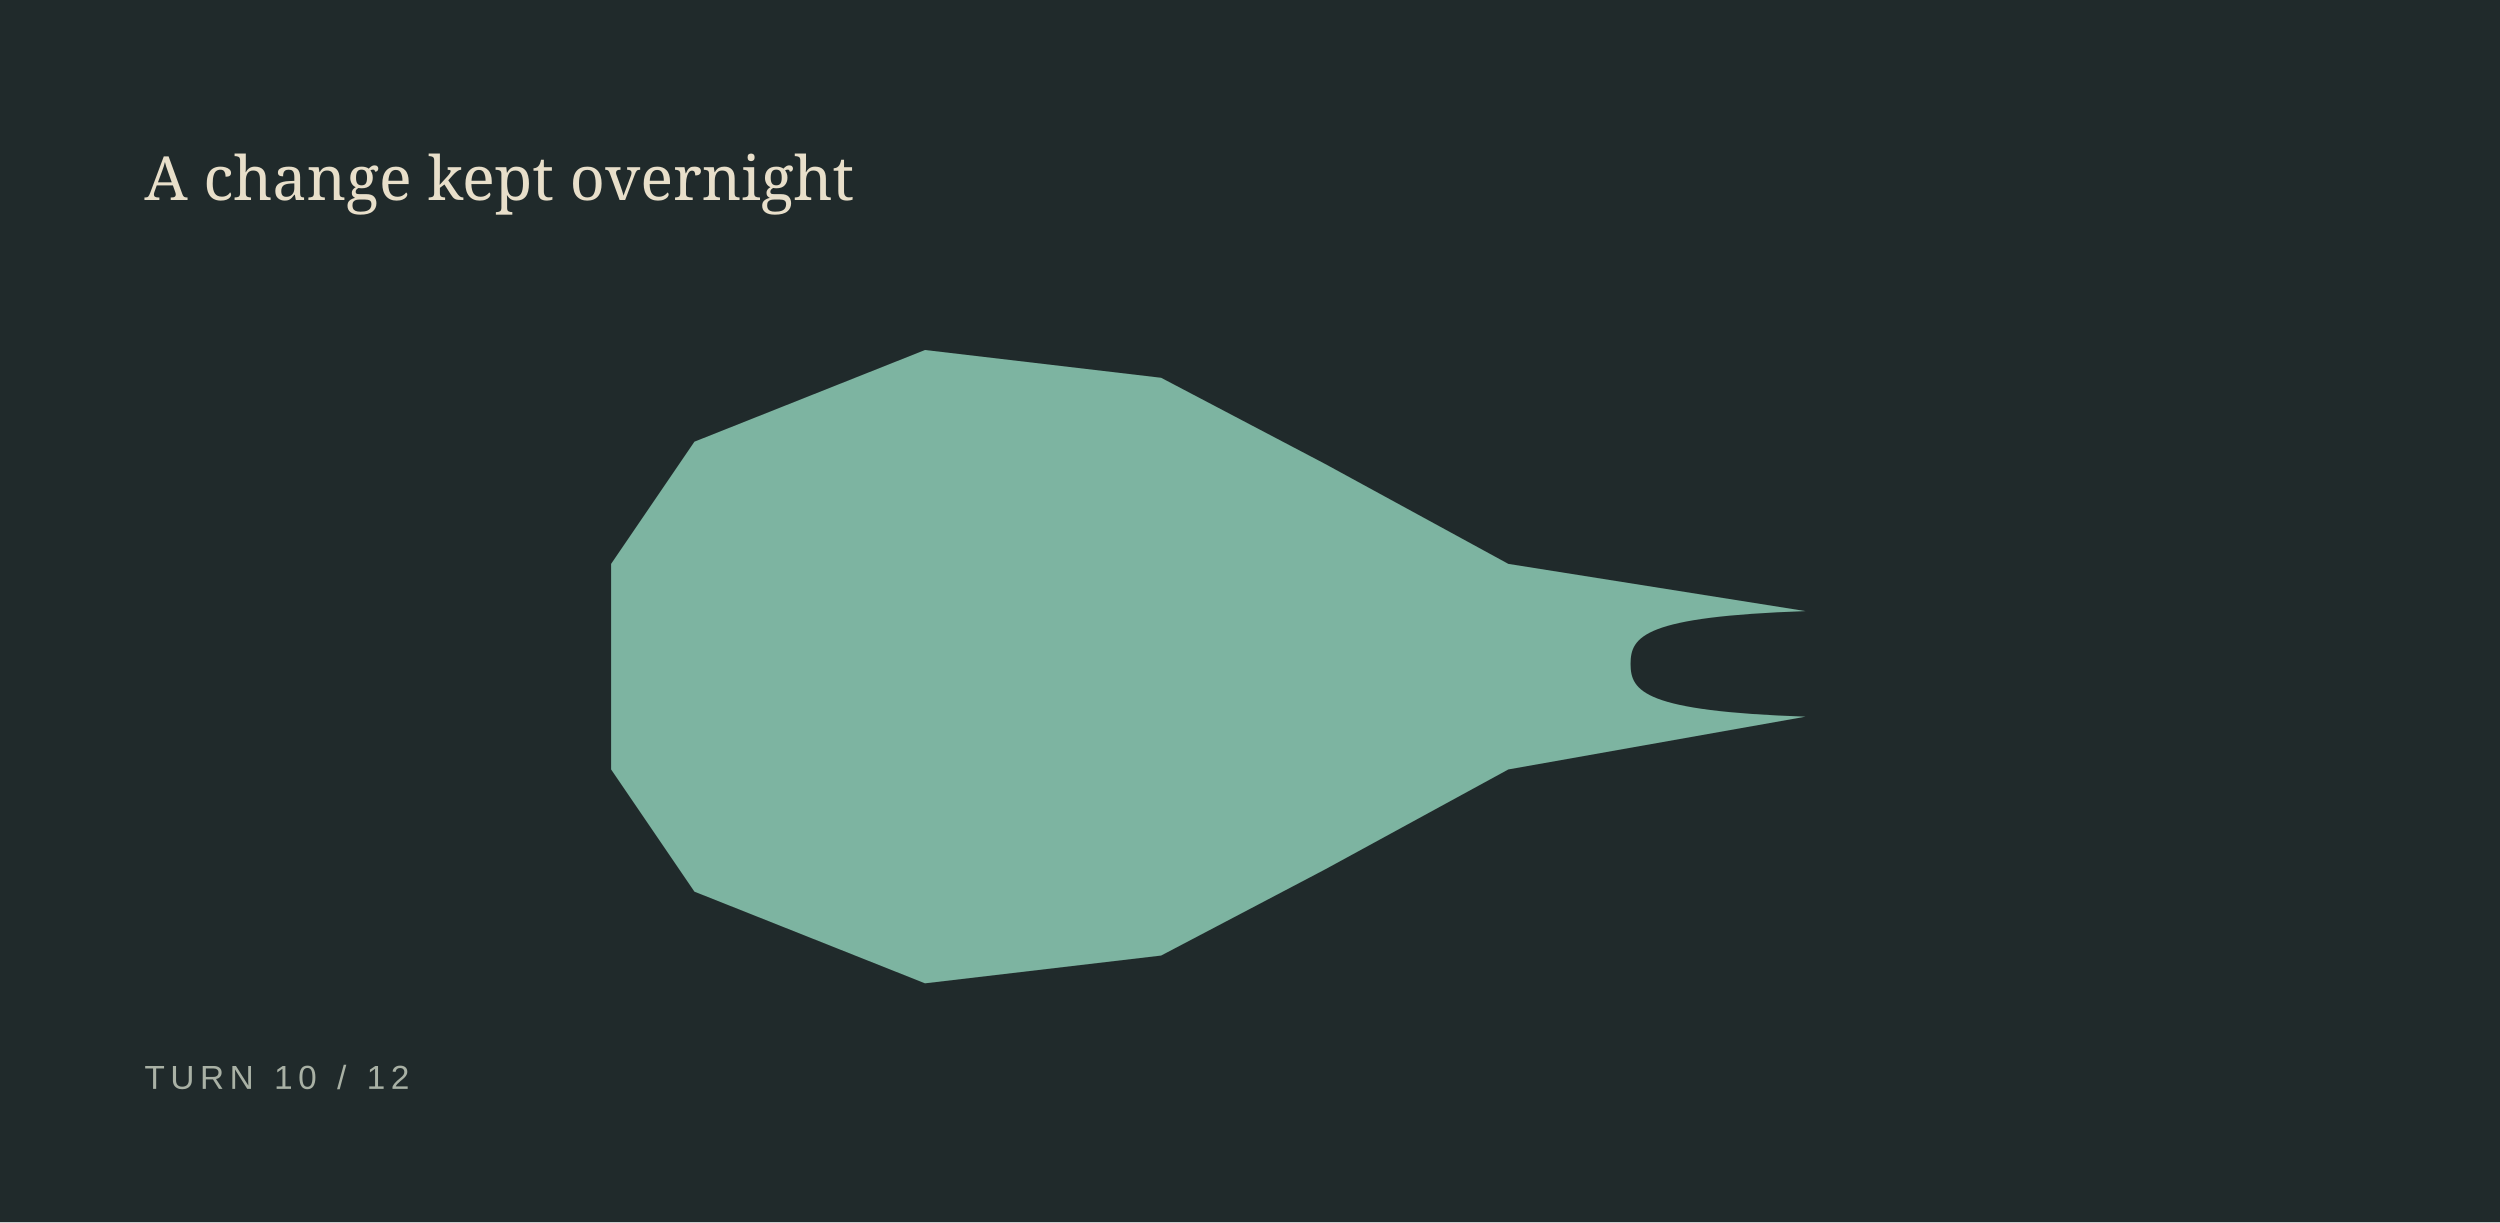
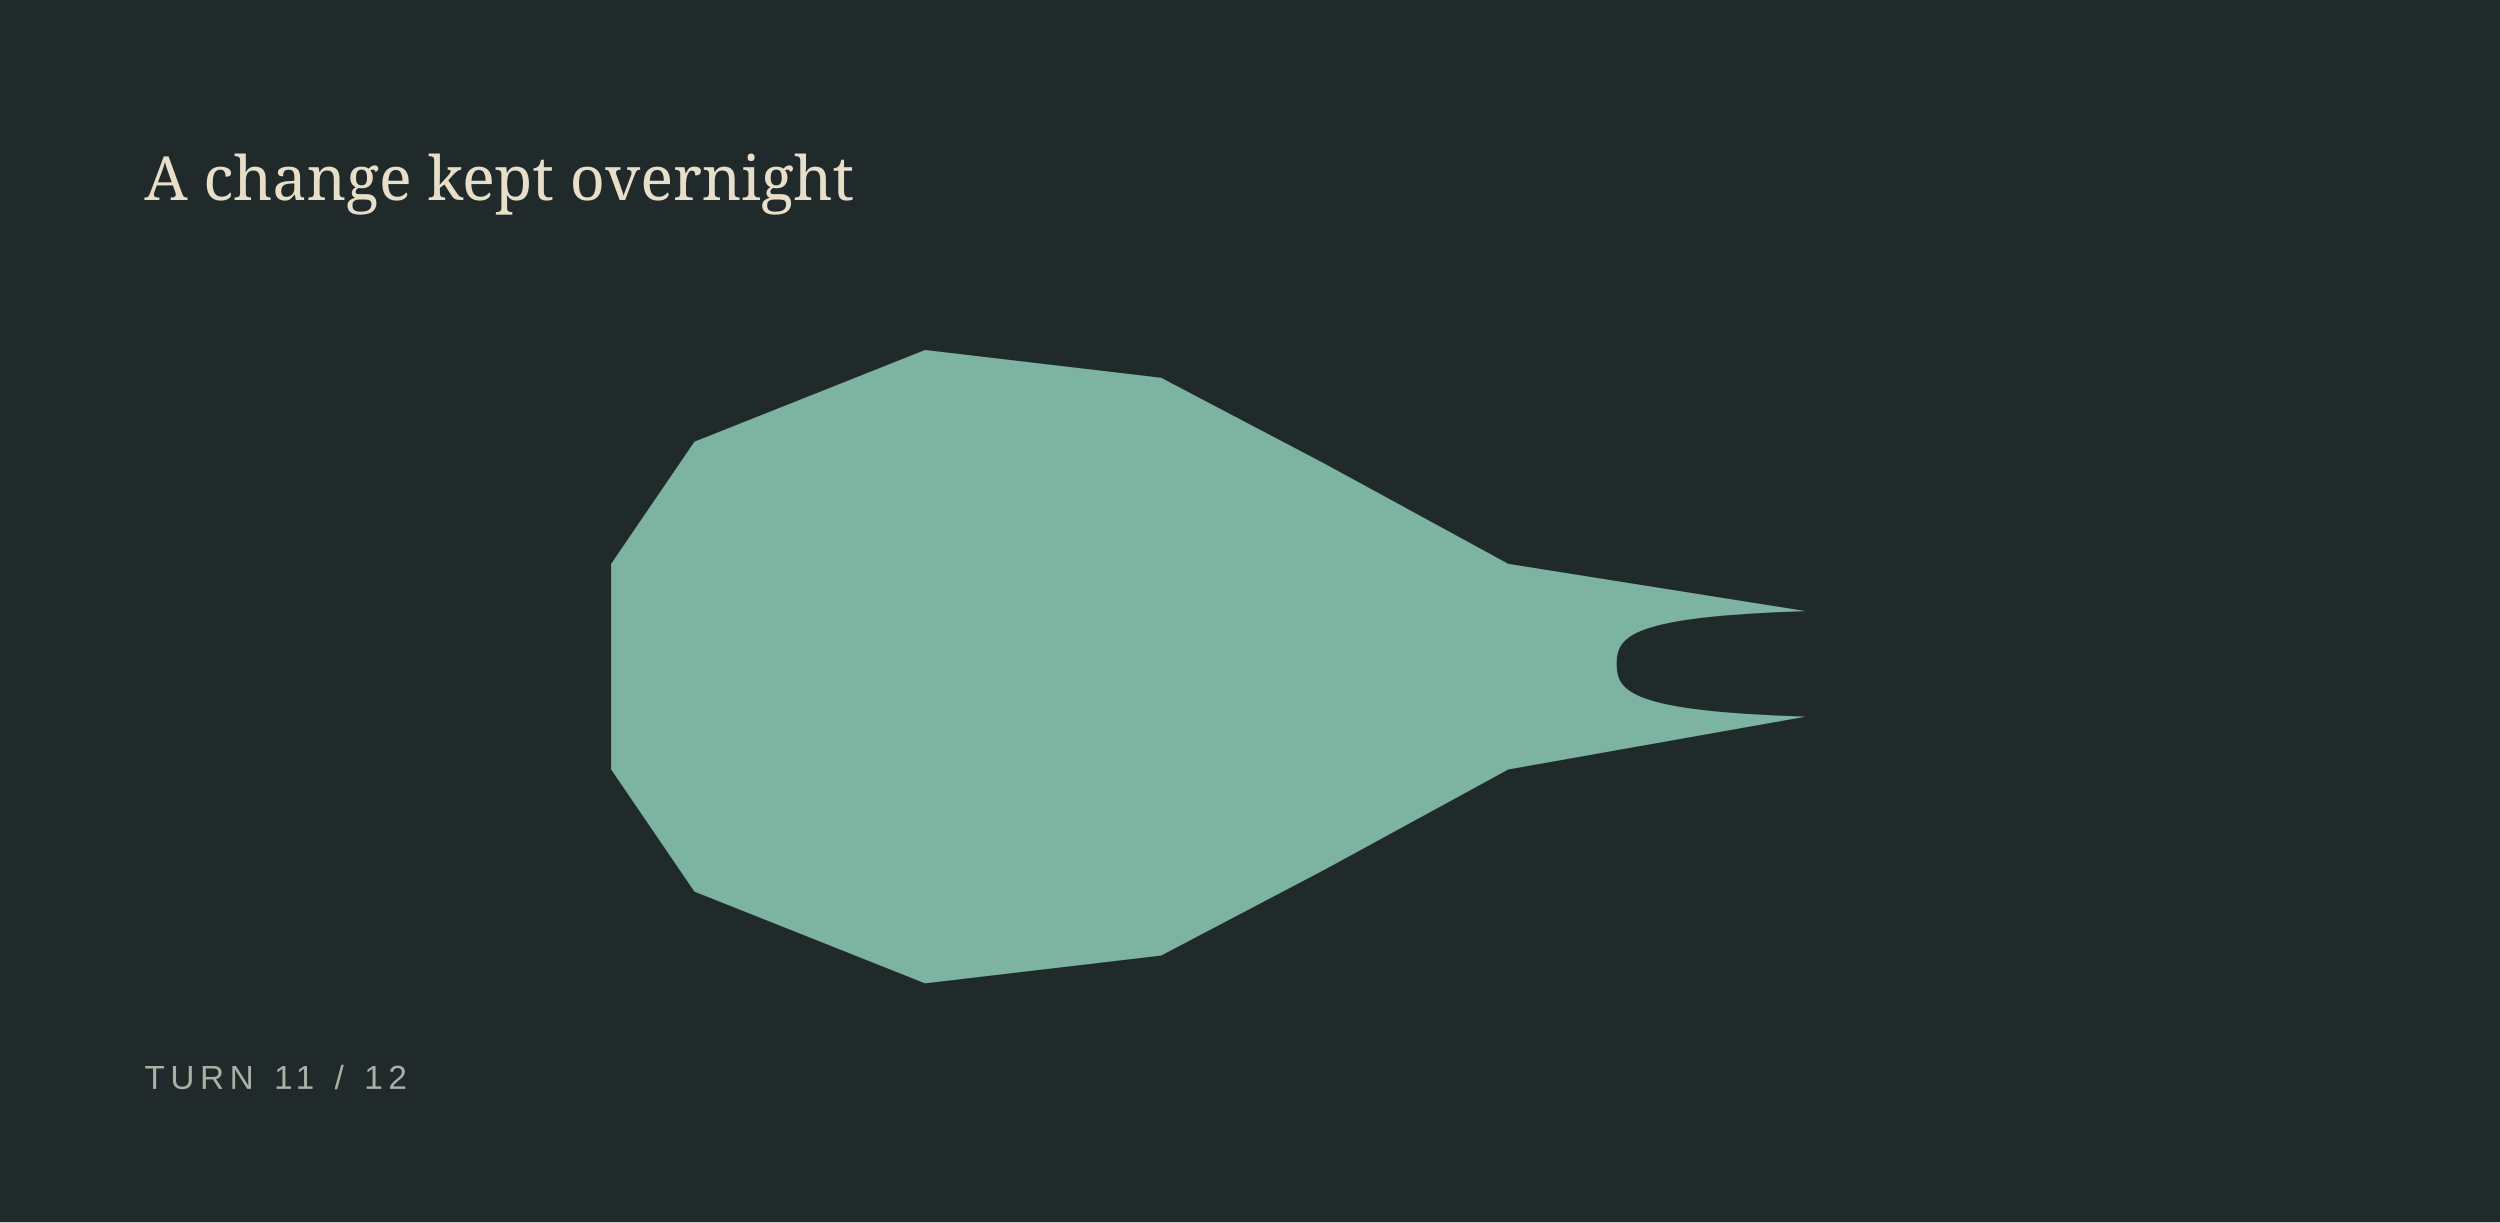
<svg xmlns="http://www.w3.org/2000/svg" viewBox="0 0 900 440" role="img" aria-labelledby="title desc">
  <rect width="900" height="440" fill="#202a2b" />
-   <path fill="#7db4a1" d="M250 159 L333 126 L418 136 L477 167 L543 203 L650 220 C592 222 587 229 587 239 C587 249 592 256 650 258 L650 258 L543 277 L477 313 L418 344 L333 354 L250 321 L220 277 L220 203Z" />
+   <path fill="#7db4a1" d="M250 159 L333 126 L418 136 L477 167 L543 203 L650 220 C587 222 582 229 582 239 C582 249 587 256 650 258 L650 258 L543 277 L477 313 L418 344 L333 354 L250 321 L220 277 L220 203Z" />
  <text x="52" y="72" fill="#e8dfca" font-family="Georgia,serif" font-size="22">A change kept overnight</text>
-   <text x="52" y="392" fill="#a9b1a5" font-family="Arial,sans-serif" font-size="12" letter-spacing="2">TURN 10 / 12</text>
+   <text x="52" y="392" fill="#a9b1a5" font-family="Arial,sans-serif" font-size="12" letter-spacing="2">TURN 11 / 12</text>
</svg>
